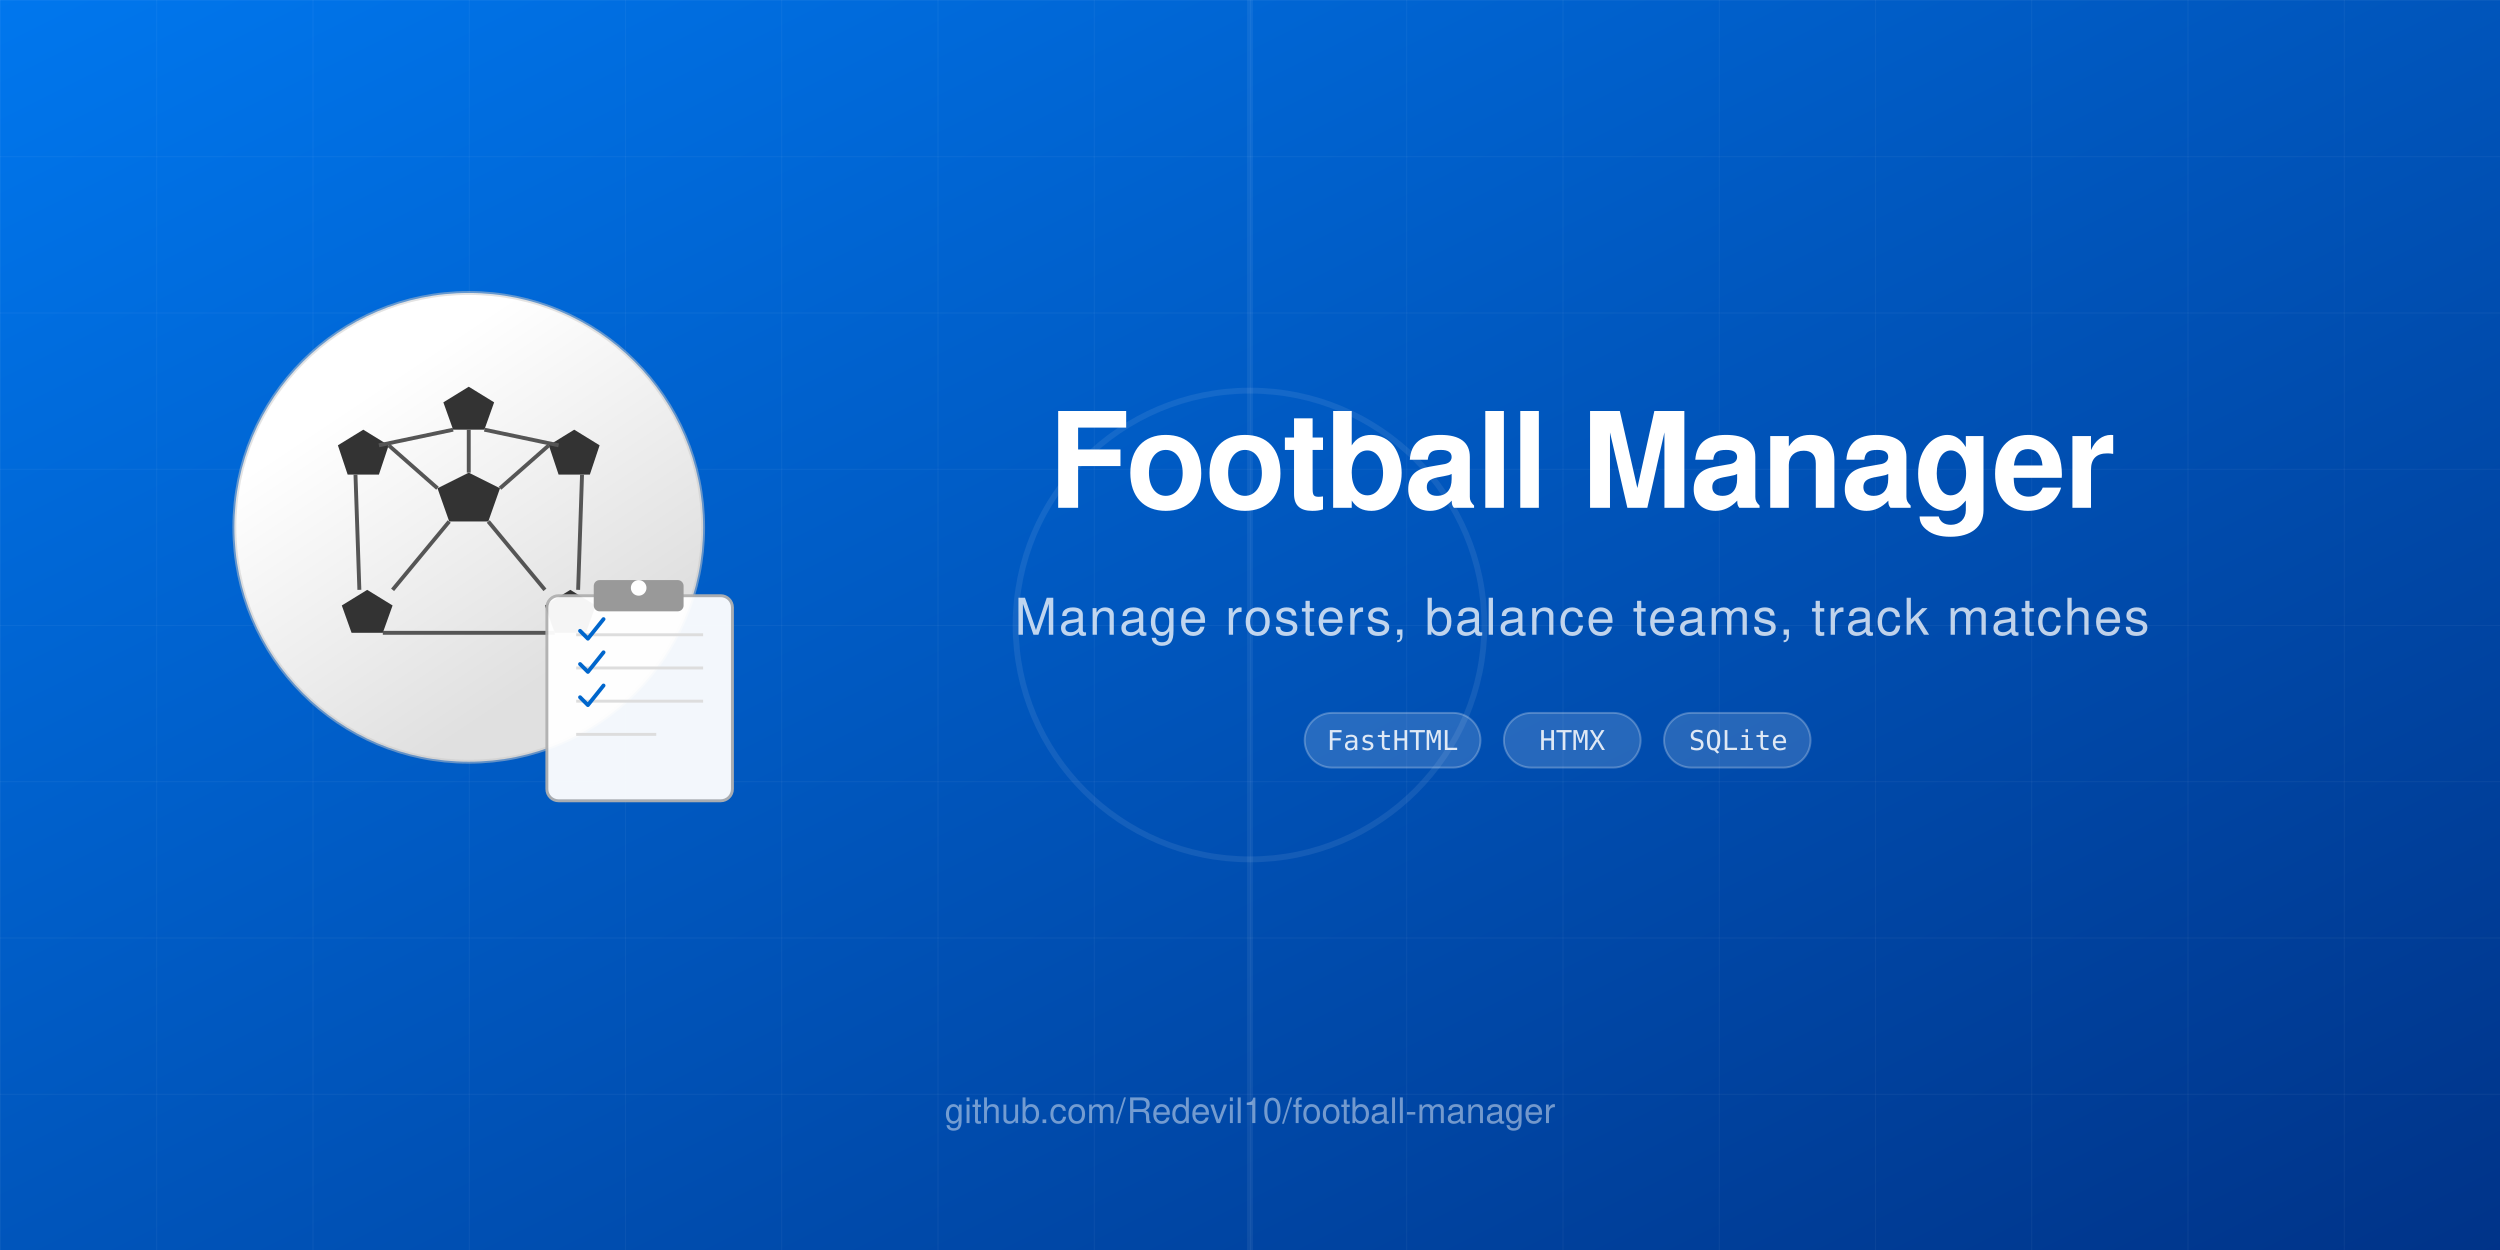
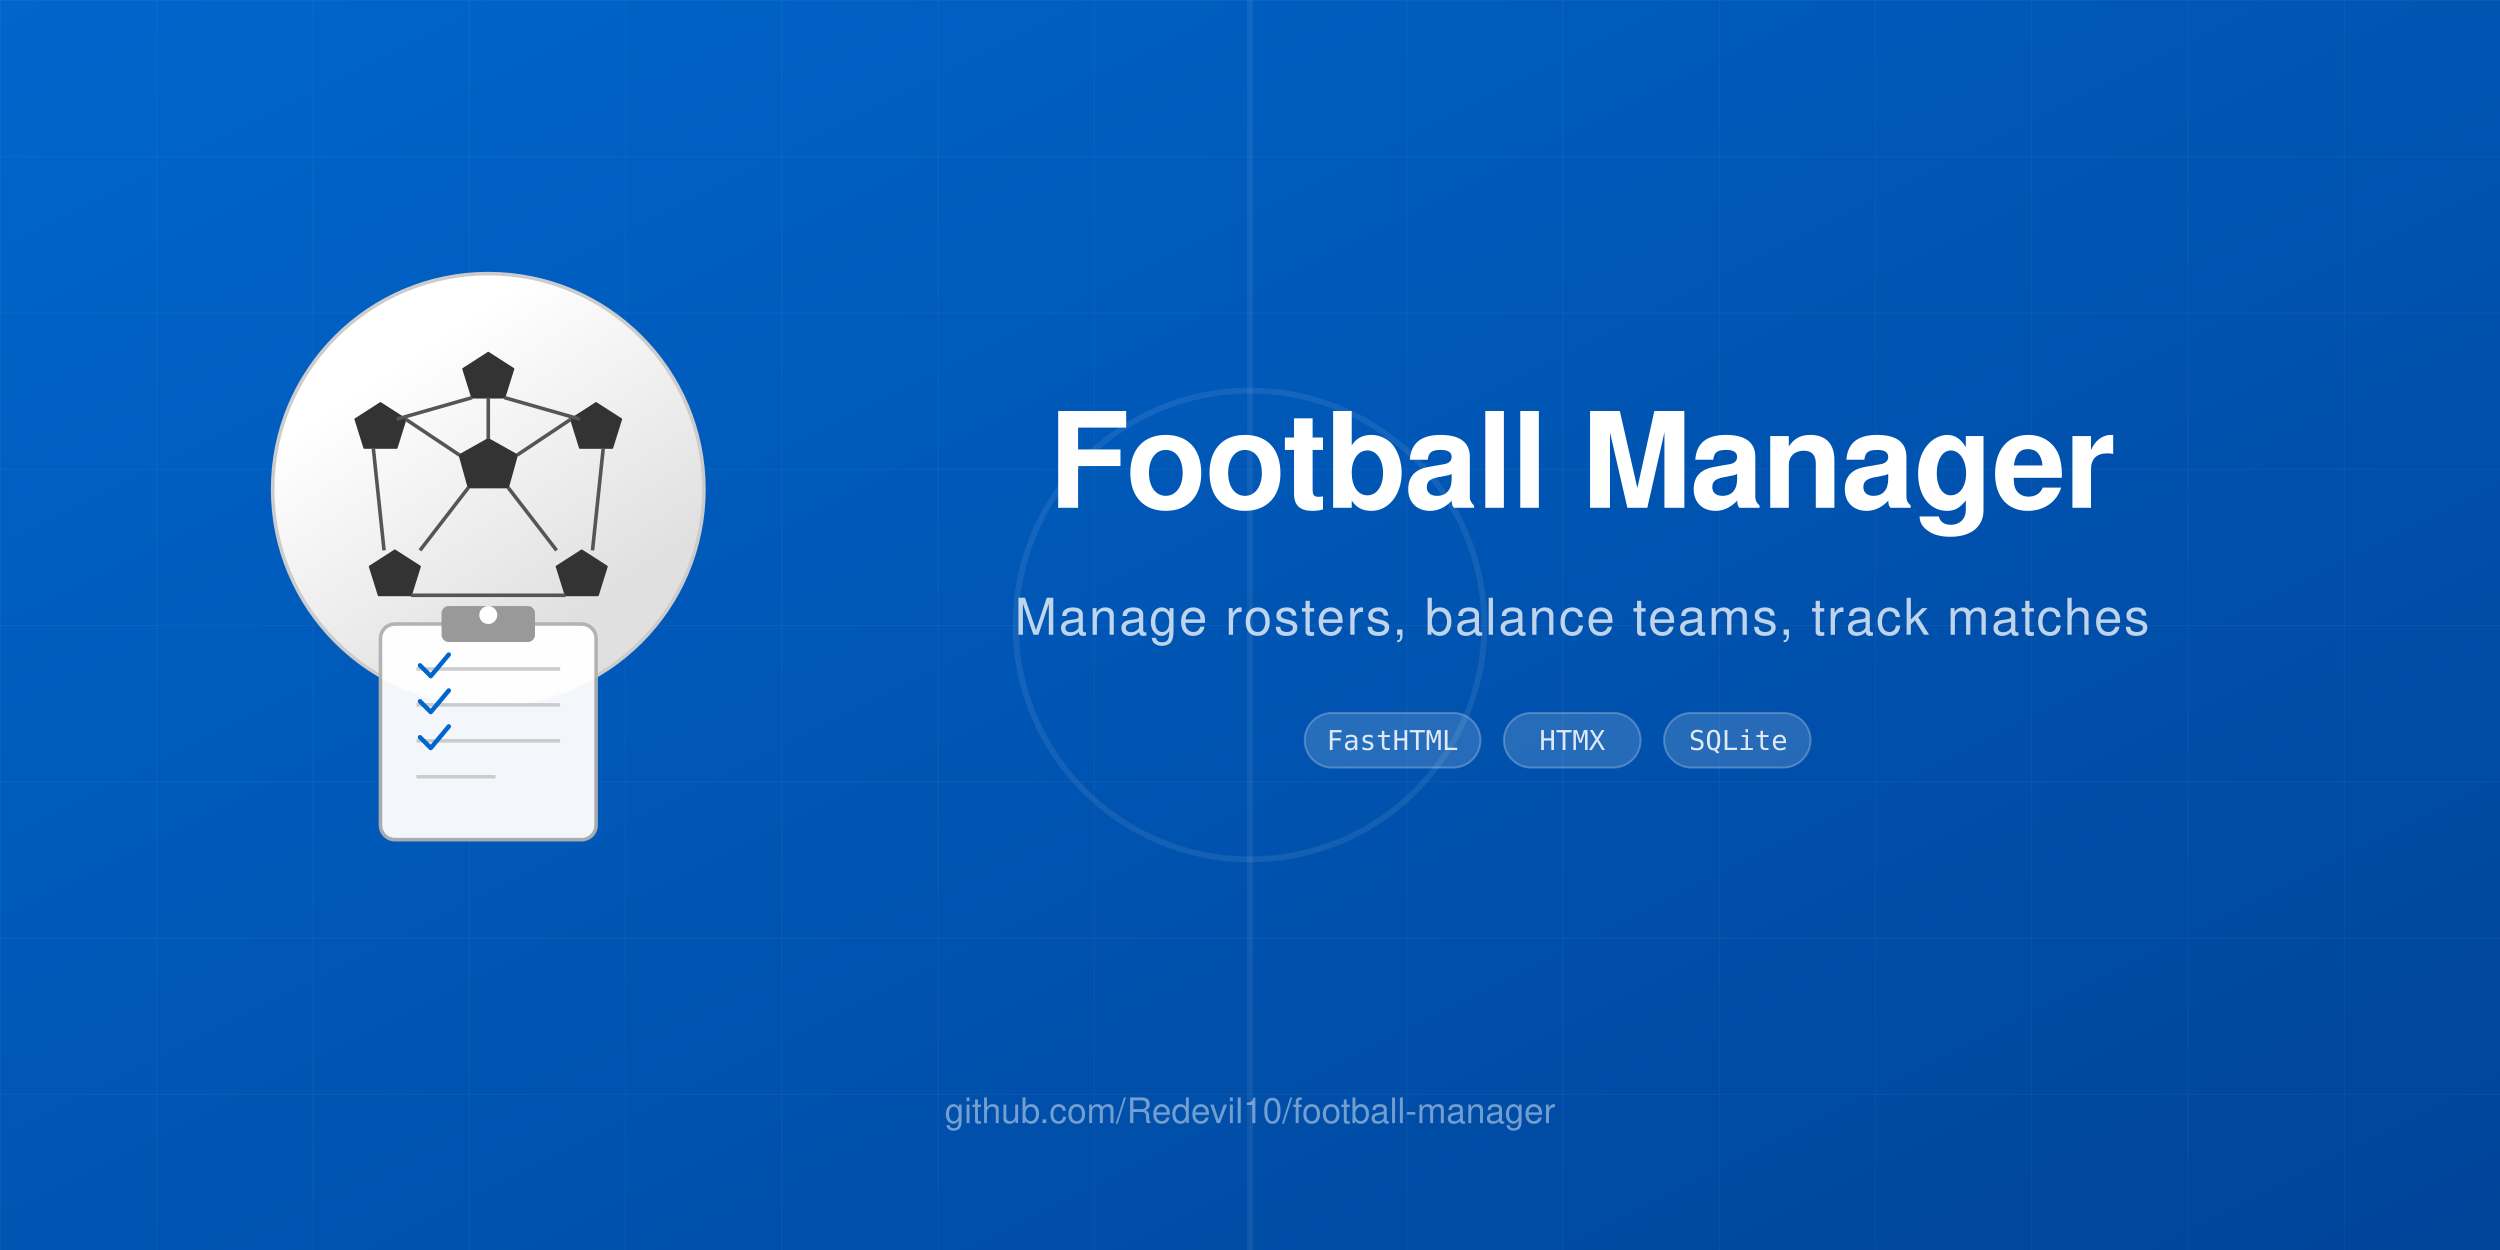
<svg xmlns="http://www.w3.org/2000/svg" viewBox="0 0 1280 640">
  <defs>
    <linearGradient id="bg" x1="0%" y1="0%" x2="100%" y2="100%">
-       <stop offset="0%" stop-color="#0077ee" />
-       <stop offset="100%" stop-color="#003388" />
+       <stop offset="0%" stop-color="#0066cc" />
+       <stop offset="100%" stop-color="#004499" />
    </linearGradient>
    <linearGradient id="ball" x1="30%" y1="20%" x2="70%" y2="80%">
      <stop offset="0%" stop-color="#ffffff" />
      <stop offset="100%" stop-color="#e0e0e0" />
    </linearGradient>
    <pattern id="pitch" x="0" y="0" width="80" height="80" patternUnits="userSpaceOnUse">
      <line x1="0" y1="0" x2="80" y2="0" stroke="rgba(255,255,255,0.04)" stroke-width="1" />
      <line x1="0" y1="0" x2="0" y2="80" stroke="rgba(255,255,255,0.04)" stroke-width="1" />
    </pattern>
  </defs>
  <rect width="1280" height="640" fill="url(#bg)" />
  <rect width="1280" height="640" fill="url(#pitch)" />
  <circle cx="640" cy="320" r="120" fill="none" stroke="rgba(255,255,255,0.08)" stroke-width="3" />
  <line x1="640" y1="0" x2="640" y2="640" stroke="rgba(255,255,255,0.06)" stroke-width="3" />
-   <circle cx="240" cy="270" r="120" fill="url(#ball)" stroke="rgba(200,200,200,0.5)" stroke-width="2" />
-   <polygon points="240,242 256,250 250,267 230,267 224,250" fill="#333" />
-   <polygon points="240,198 253,206 248,220 232,220 227,206" fill="#333" />
-   <polygon points="188,302 201,310 196,324 180,324 175,310" fill="#333" />
-   <polygon points="292,302 305,310 300,324 284,324 279,310" fill="#333" />
-   <polygon points="186,220 199,228 194,243 178,243 173,228" fill="#333" />
-   <polygon points="294,220 307,228 302,243 286,243 281,228" fill="#333" />
-   <line x1="224" y1="250" x2="199" y2="228" stroke="#555" stroke-width="2" />
-   <line x1="256" y1="250" x2="281" y2="228" stroke="#555" stroke-width="2" />
-   <line x1="230" y1="267" x2="201" y2="302" stroke="#555" stroke-width="2" />
-   <line x1="250" y1="267" x2="279" y2="302" stroke="#555" stroke-width="2" />
-   <line x1="240" y1="242" x2="240" y2="220" stroke="#555" stroke-width="2" />
-   <line x1="232" y1="220" x2="194" y2="228" stroke="#555" stroke-width="2" />
-   <line x1="248" y1="220" x2="286" y2="228" stroke="#555" stroke-width="2" />
-   <line x1="182" y1="243" x2="184" y2="302" stroke="#555" stroke-width="2" />
-   <line x1="298" y1="243" x2="296" y2="302" stroke="#555" stroke-width="2" />
-   <line x1="196" y1="324" x2="284" y2="324" stroke="#555" stroke-width="2" />
-   <rect x="280" y="305" width="95" height="105" rx="6" ry="6" fill="white" opacity="0.95" stroke="#b0b0b0" stroke-width="1.5" />
-   <rect x="304" y="297" width="46" height="16" rx="3" ry="3" fill="#999" />
-   <circle cx="327" cy="301" r="4" fill="white" />
-   <line x1="295" y1="325" x2="360" y2="325" stroke="#ddd" stroke-width="1.5" />
-   <line x1="295" y1="342" x2="360" y2="342" stroke="#ddd" stroke-width="1.5" />
-   <line x1="295" y1="359" x2="360" y2="359" stroke="#ddd" stroke-width="1.5" />
-   <line x1="295" y1="376" x2="336" y2="376" stroke="#ddd" stroke-width="1.5" />
-   <polyline points="297,323 301,327 309,317" fill="none" stroke="#0066cc" stroke-width="2" stroke-linecap="round" stroke-linejoin="round" />
-   <polyline points="297,340 301,344 309,334" fill="none" stroke="#0066cc" stroke-width="2" stroke-linecap="round" stroke-linejoin="round" />
-   <polyline points="297,357 301,361 309,351" fill="none" stroke="#0066cc" stroke-width="2" stroke-linecap="round" stroke-linejoin="round" />
+   <g transform="translate(250, 285) scale(0.80) translate(-256, -256)">
+     <g transform="translate(256, 256) scale(1.15) translate(-256, -237.5)">
+       <circle cx="256" cy="200" r="120" fill="url(#ball)" stroke="#cccccc" stroke-width="2" />
+       <polygon points="256,172 272,181 267,199 245,199 240,181" fill="#333" stroke="#333" stroke-width="1" stroke-linejoin="round" />
+       <polygon points="256,124 270,133 265,149 247,149 242,133" fill="#333" stroke="#333" stroke-width="1" stroke-linejoin="round" />
+       <polygon points="204,234 218,243 213,259 195,259 190,243" fill="#333" stroke="#333" stroke-width="1" stroke-linejoin="round" />
+       <polygon points="308,234 322,243 317,259 299,259 294,243" fill="#333" stroke="#333" stroke-width="1" stroke-linejoin="round" />
+       <polygon points="196,152 210,161 205,177 187,177 182,161" fill="#333" stroke="#333" stroke-width="1" stroke-linejoin="round" />
+       <polygon points="316,152 330,161 325,177 307,177 302,161" fill="#333" stroke="#333" stroke-width="1" stroke-linejoin="round" />
+       <line x1="240" y1="181" x2="210" y2="161" stroke="#555" stroke-width="2" />
+       <line x1="272" y1="181" x2="302" y2="161" stroke="#555" stroke-width="2" />
+       <line x1="245" y1="199" x2="218" y2="234" stroke="#555" stroke-width="2" />
+       <line x1="267" y1="199" x2="294" y2="234" stroke="#555" stroke-width="2" />
+       <line x1="256" y1="172" x2="256" y2="149" stroke="#555" stroke-width="2" />
+       <line x1="247" y1="149" x2="205" y2="161" stroke="#555" stroke-width="2" />
+       <line x1="265" y1="149" x2="307" y2="161" stroke="#555" stroke-width="2" />
+       <line x1="192" y1="177" x2="198" y2="234" stroke="#555" stroke-width="2" />
+       <line x1="320" y1="177" x2="314" y2="234" stroke="#555" stroke-width="2" />
+       <line x1="213" y1="259" x2="299" y2="259" stroke="#555" stroke-width="2" />
+       <rect x="196" y="275" width="120" height="120" rx="8" ry="8" fill="white" opacity="0.95" stroke="#b0b0b0" stroke-width="2" />
+       <rect x="230" y="265" width="52" height="20" rx="4" ry="4" fill="#999" />
+       <circle cx="256" cy="270" r="5" fill="white" />
+       <line x1="216" y1="300" x2="296" y2="300" stroke="#ccc" stroke-width="2" />
+       <line x1="216" y1="320" x2="296" y2="320" stroke="#ccc" stroke-width="2" />
+       <line x1="216" y1="340" x2="296" y2="340" stroke="#ccc" stroke-width="2" />
+       <line x1="216" y1="360" x2="260" y2="360" stroke="#ccc" stroke-width="2" />
+       <polyline points="218,298 224,304 234,292" fill="none" stroke="#0066cc" stroke-width="2.5" stroke-linecap="round" stroke-linejoin="round" />
+       <polyline points="218,318 224,324 234,312" fill="none" stroke="#0066cc" stroke-width="2.5" stroke-linecap="round" stroke-linejoin="round" />
+       <polyline points="218,338 224,344 234,332" fill="none" stroke="#0066cc" stroke-width="2.5" stroke-linecap="round" stroke-linejoin="round" />
+     </g>
+   </g>
  <text x="810" y="260" text-anchor="middle" font-family="-apple-system, BlinkMacSystemFont, 'Segoe UI', Helvetica, Arial, sans-serif" font-size="68" font-weight="800" fill="white" letter-spacing="-1">Football Manager</text>
  <text x="810" y="325" text-anchor="middle" font-family="-apple-system, BlinkMacSystemFont, 'Segoe UI', Helvetica, Arial, sans-serif" font-size="26" fill="rgba(255,255,255,0.75)" letter-spacing="1">Manage rosters, balance teams, track matches</text>
  <rect x="668" y="365" rx="14" ry="14" width="90" height="28" fill="rgba(255,255,255,0.15)" stroke="rgba(255,255,255,0.25)" stroke-width="1" />
  <text x="713" y="384" text-anchor="middle" font-family="monospace" font-size="14" fill="rgba(255,255,255,0.85)">FastHTML</text>
  <rect x="770" y="365" rx="14" ry="14" width="70" height="28" fill="rgba(255,255,255,0.15)" stroke="rgba(255,255,255,0.25)" stroke-width="1" />
  <text x="805" y="384" text-anchor="middle" font-family="monospace" font-size="14" fill="rgba(255,255,255,0.85)">HTMX</text>
  <rect x="852" y="365" rx="14" ry="14" width="75" height="28" fill="rgba(255,255,255,0.15)" stroke="rgba(255,255,255,0.25)" stroke-width="1" />
  <text x="890" y="384" text-anchor="middle" font-family="monospace" font-size="14" fill="rgba(255,255,255,0.85)">SQLite</text>
  <text x="640" y="575" text-anchor="middle" font-family="-apple-system, BlinkMacSystemFont, 'Segoe UI', Helvetica, Arial, sans-serif" font-size="18" fill="rgba(255,255,255,0.45)">github.com/Redevil10/football-manager</text>
</svg>
